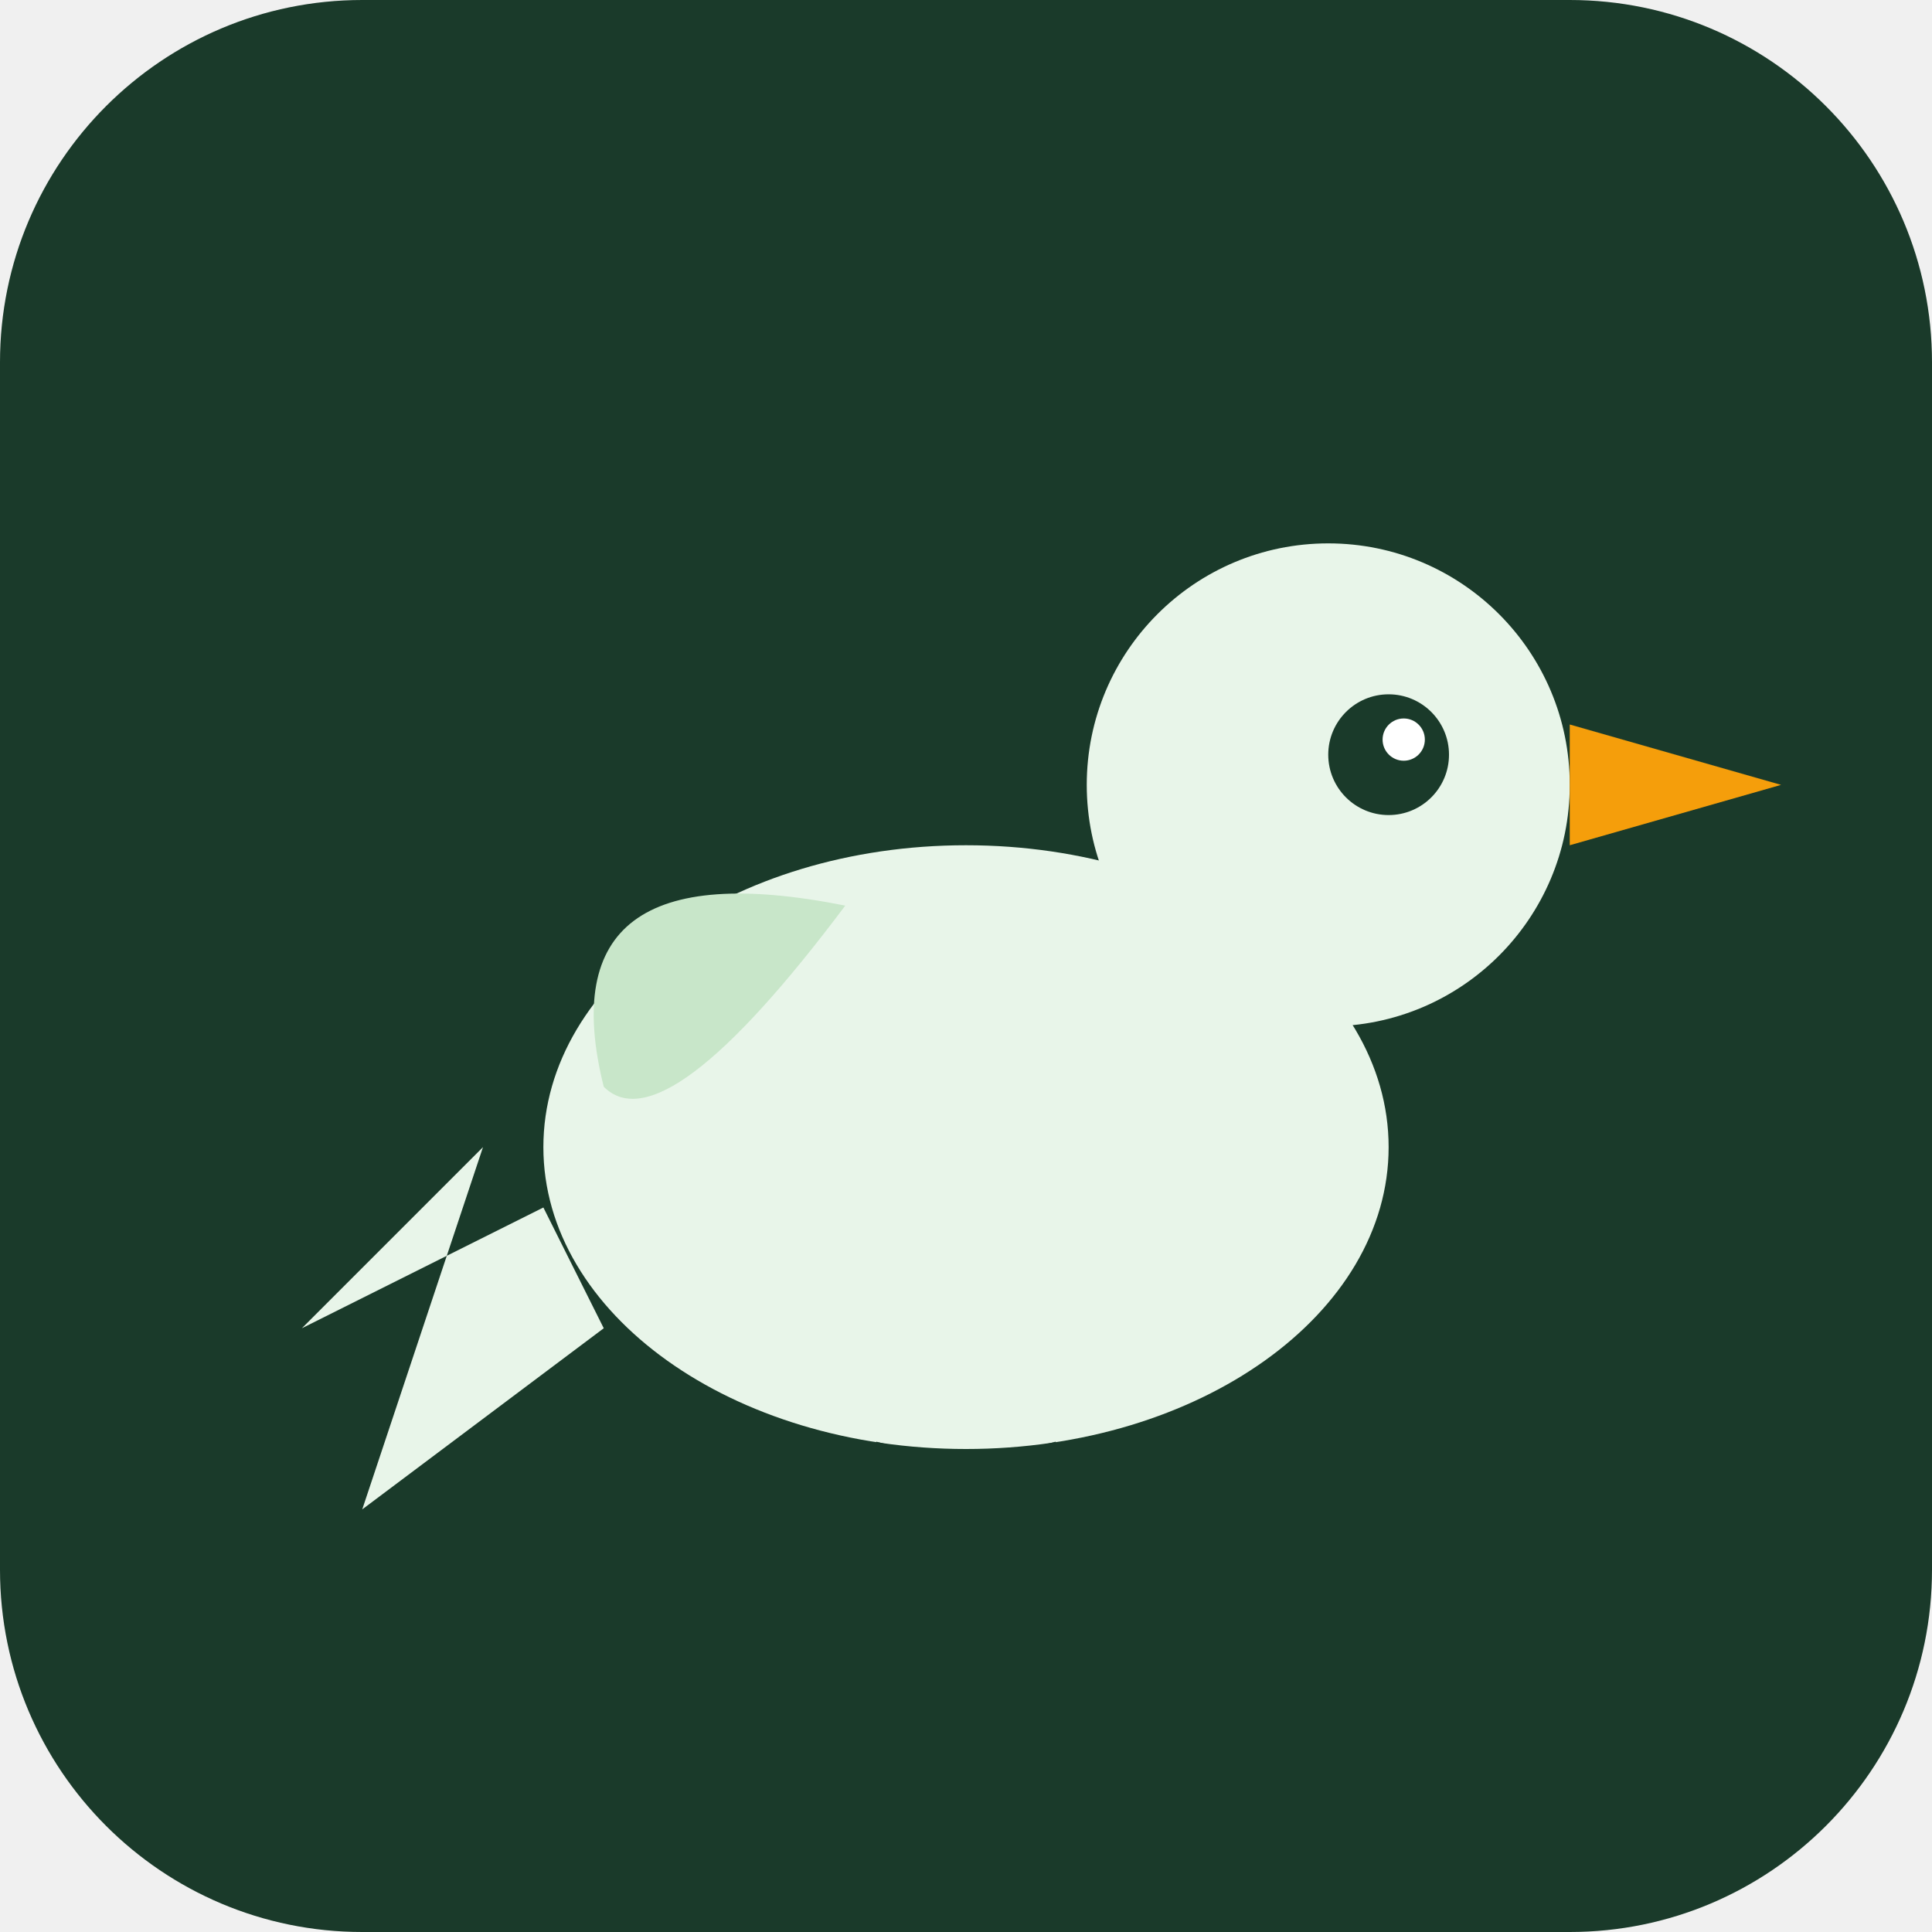
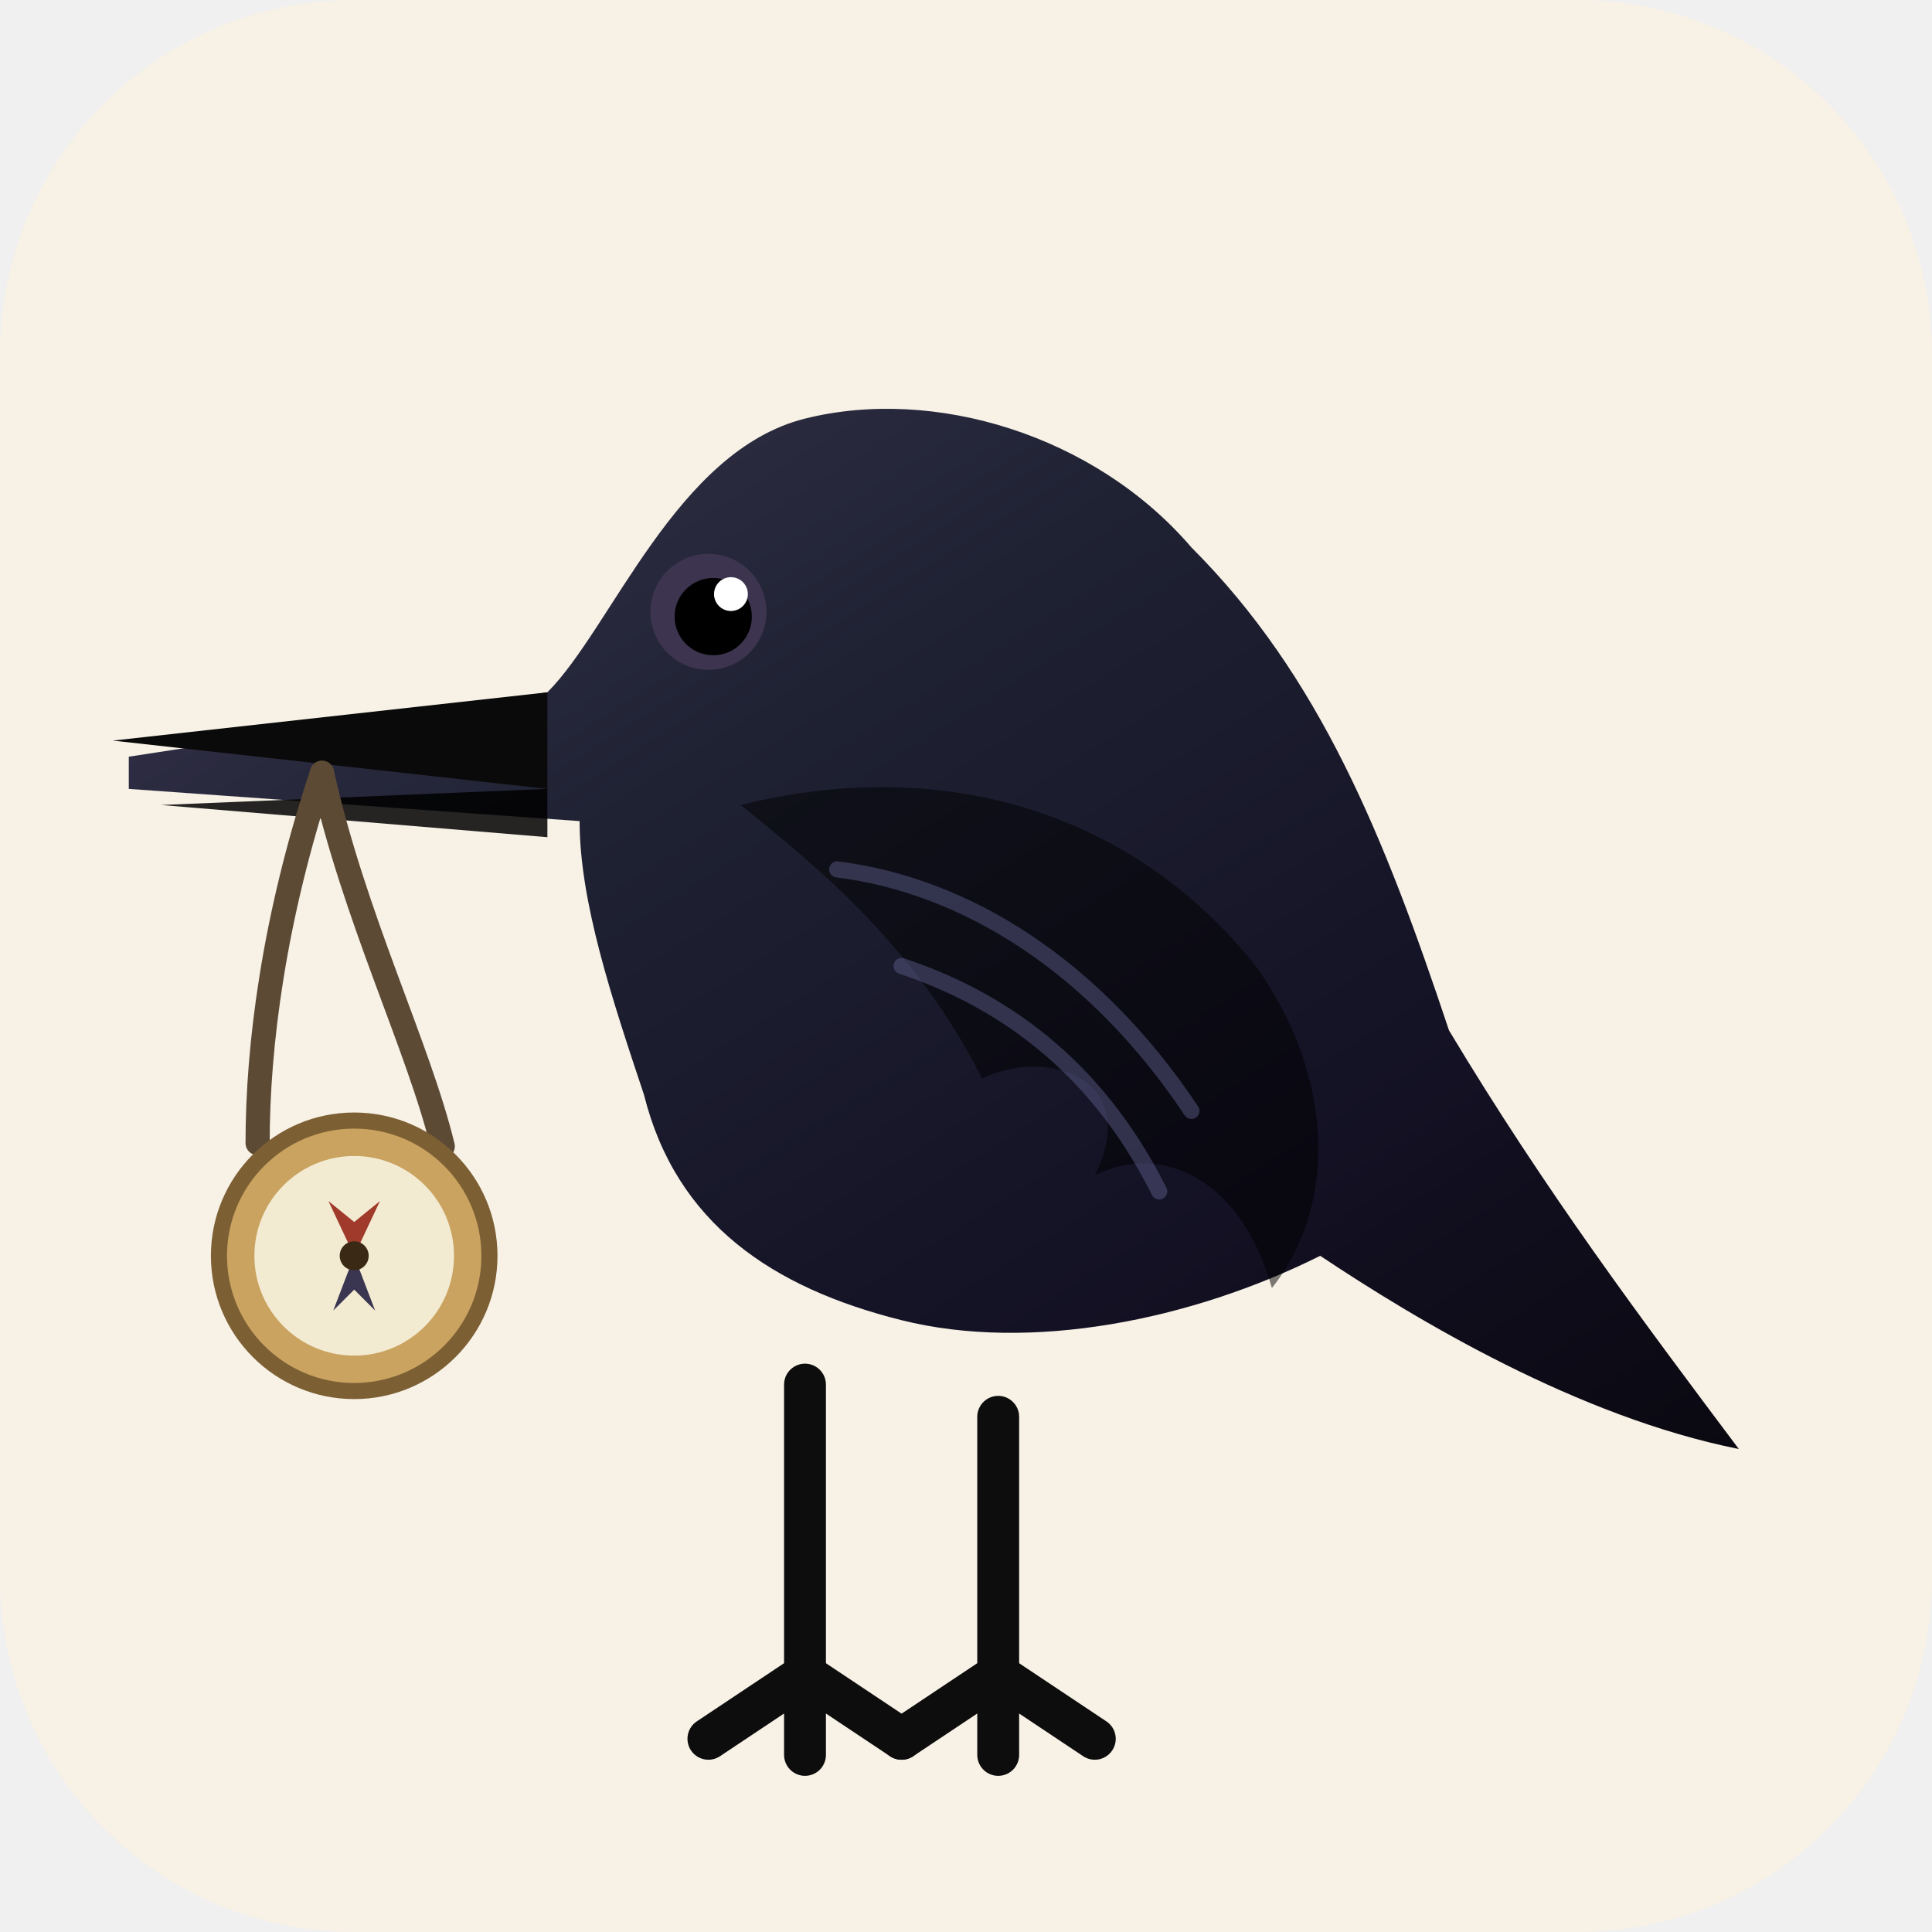
- <svg xmlns="http://www.w3.org/2000/svg" viewBox="0 0 64 64">
-   <rect width="64" height="64" rx="12" fill="#1a3a2a" />
-   <ellipse cx="32" cy="38" rx="14" ry="10" fill="#e8f5e9" />
-   <circle cx="44" cy="26" r="8" fill="#e8f5e9" />
-   <polygon points="52,24 59,26 52,28" fill="#f59e0b" />
-   <circle cx="46" cy="25" r="2" fill="#1a3a2a" />
-   <circle cx="46.5" cy="24.5" r="0.7" fill="white" />
-   <path d="M20,36 Q18,28 28,30 Q22,38 20,36Z" fill="#c8e6c9" />
-   <path d="M18,40 L10,44 L16,38 L12,50 L20,44Z" fill="#e8f5e9" />
-   <line x1="30" y1="48" x2="28" y2="56" stroke="#1a3a2a" stroke-width="2" />
-   <line x1="34" y1="48" x2="36" y2="56" stroke="#1a3a2a" stroke-width="2" />
+ <svg xmlns="http://www.w3.org/2000/svg" viewBox="0 0 120 120">
+   <defs>
+     <linearGradient id="crowGloss" x1="0" y1="0" x2="1" y2="1">
+       <stop offset="0%" stop-color="#3a3550" />
+       <stop offset="35%" stop-color="#1f2233" />
+       <stop offset="70%" stop-color="#141225" />
+       <stop offset="100%" stop-color="#0a0810" />
+     </linearGradient>
+   </defs>
+   <rect width="120" height="120" rx="22" fill="#f7f1e6" />
+   <g stroke="#0d0d0d" stroke-width="2.6" stroke-linecap="round" fill="none">
+     <path d="M50,86 L50,104" />
+     <path d="M50,104 L44,108 M50,104 L50,109 M50,104 L56,108" />
+     <path d="M62,88 L62,104" />
+     <path d="M62,104 L56,108 M62,104 L62,109 M62,104 L68,108" />
+   </g>
+   <path d="M8,47 L34,43 C38,39 42,28 50,26 C58,24 68,27 74,34 C82,42 86,52 90,64 C96,74 102,82 108,90 C98,88 88,82 82,78 C74,82 64,84 56,82 C48,80 42,76 40,68 C38,62 36,56 36,51 L8,49 Z" fill="url(#crowGloss)" />
+   <path d="M46,50 C58,47 70,50 78,60 C83,67 83,75 79,80 C77,73 72,71 68,73 C71,67 65,65 61,67 C57,59 51,54 46,50 Z" fill="#000000" opacity="0.5" />
+   <g stroke="#5a5a86" stroke-width="1" fill="none" opacity="0.5" stroke-linecap="round">
+     <path d="M52,54 C60,55 68,60 74,69" />
+     <path d="M56,60 C62,62 68,66 72,74" />
+   </g>
+   <path d="M34,43 L7,46 L34,49 Z" fill="#0a0a0a" />
+   <path d="M34,49 L10,50 L34,52 Z" fill="#000000" opacity="0.85" />
+   <path d="M20,48 C17,57 16,65 16,71" stroke="#5c4a35" stroke-width="1.5" fill="none" stroke-linecap="round" />
+   <path d="M20,48 C22,57 26,65 27.5,71.2" stroke="#5c4a35" stroke-width="1.5" fill="none" stroke-linecap="round" />
+   <circle cx="22" cy="78" r="8.4" fill="#c9a35f" stroke="#7d5f34" stroke-width="1" />
+   <circle cx="22" cy="78" r="6.2" fill="#f3ead2" />
+   <path d="M22,78 L20.4,74.6 L22,75.9 L23.6,74.6 Z" fill="#a03a2a" />
+   <path d="M22,78 L20.7,81.4 L22,80.1 L23.3,81.4 Z" fill="#3a3550" />
+   <circle cx="22" cy="78" r="0.9" fill="#3a2a15" />
+   <circle cx="44" cy="38" r="3.6" fill="#3d3550" />
+   <circle cx="44.3" cy="38.3" r="2.4" fill="#000000" />
+   <circle cx="45.4" cy="36.9" r="1.05" fill="#ffffff" />
</svg>
